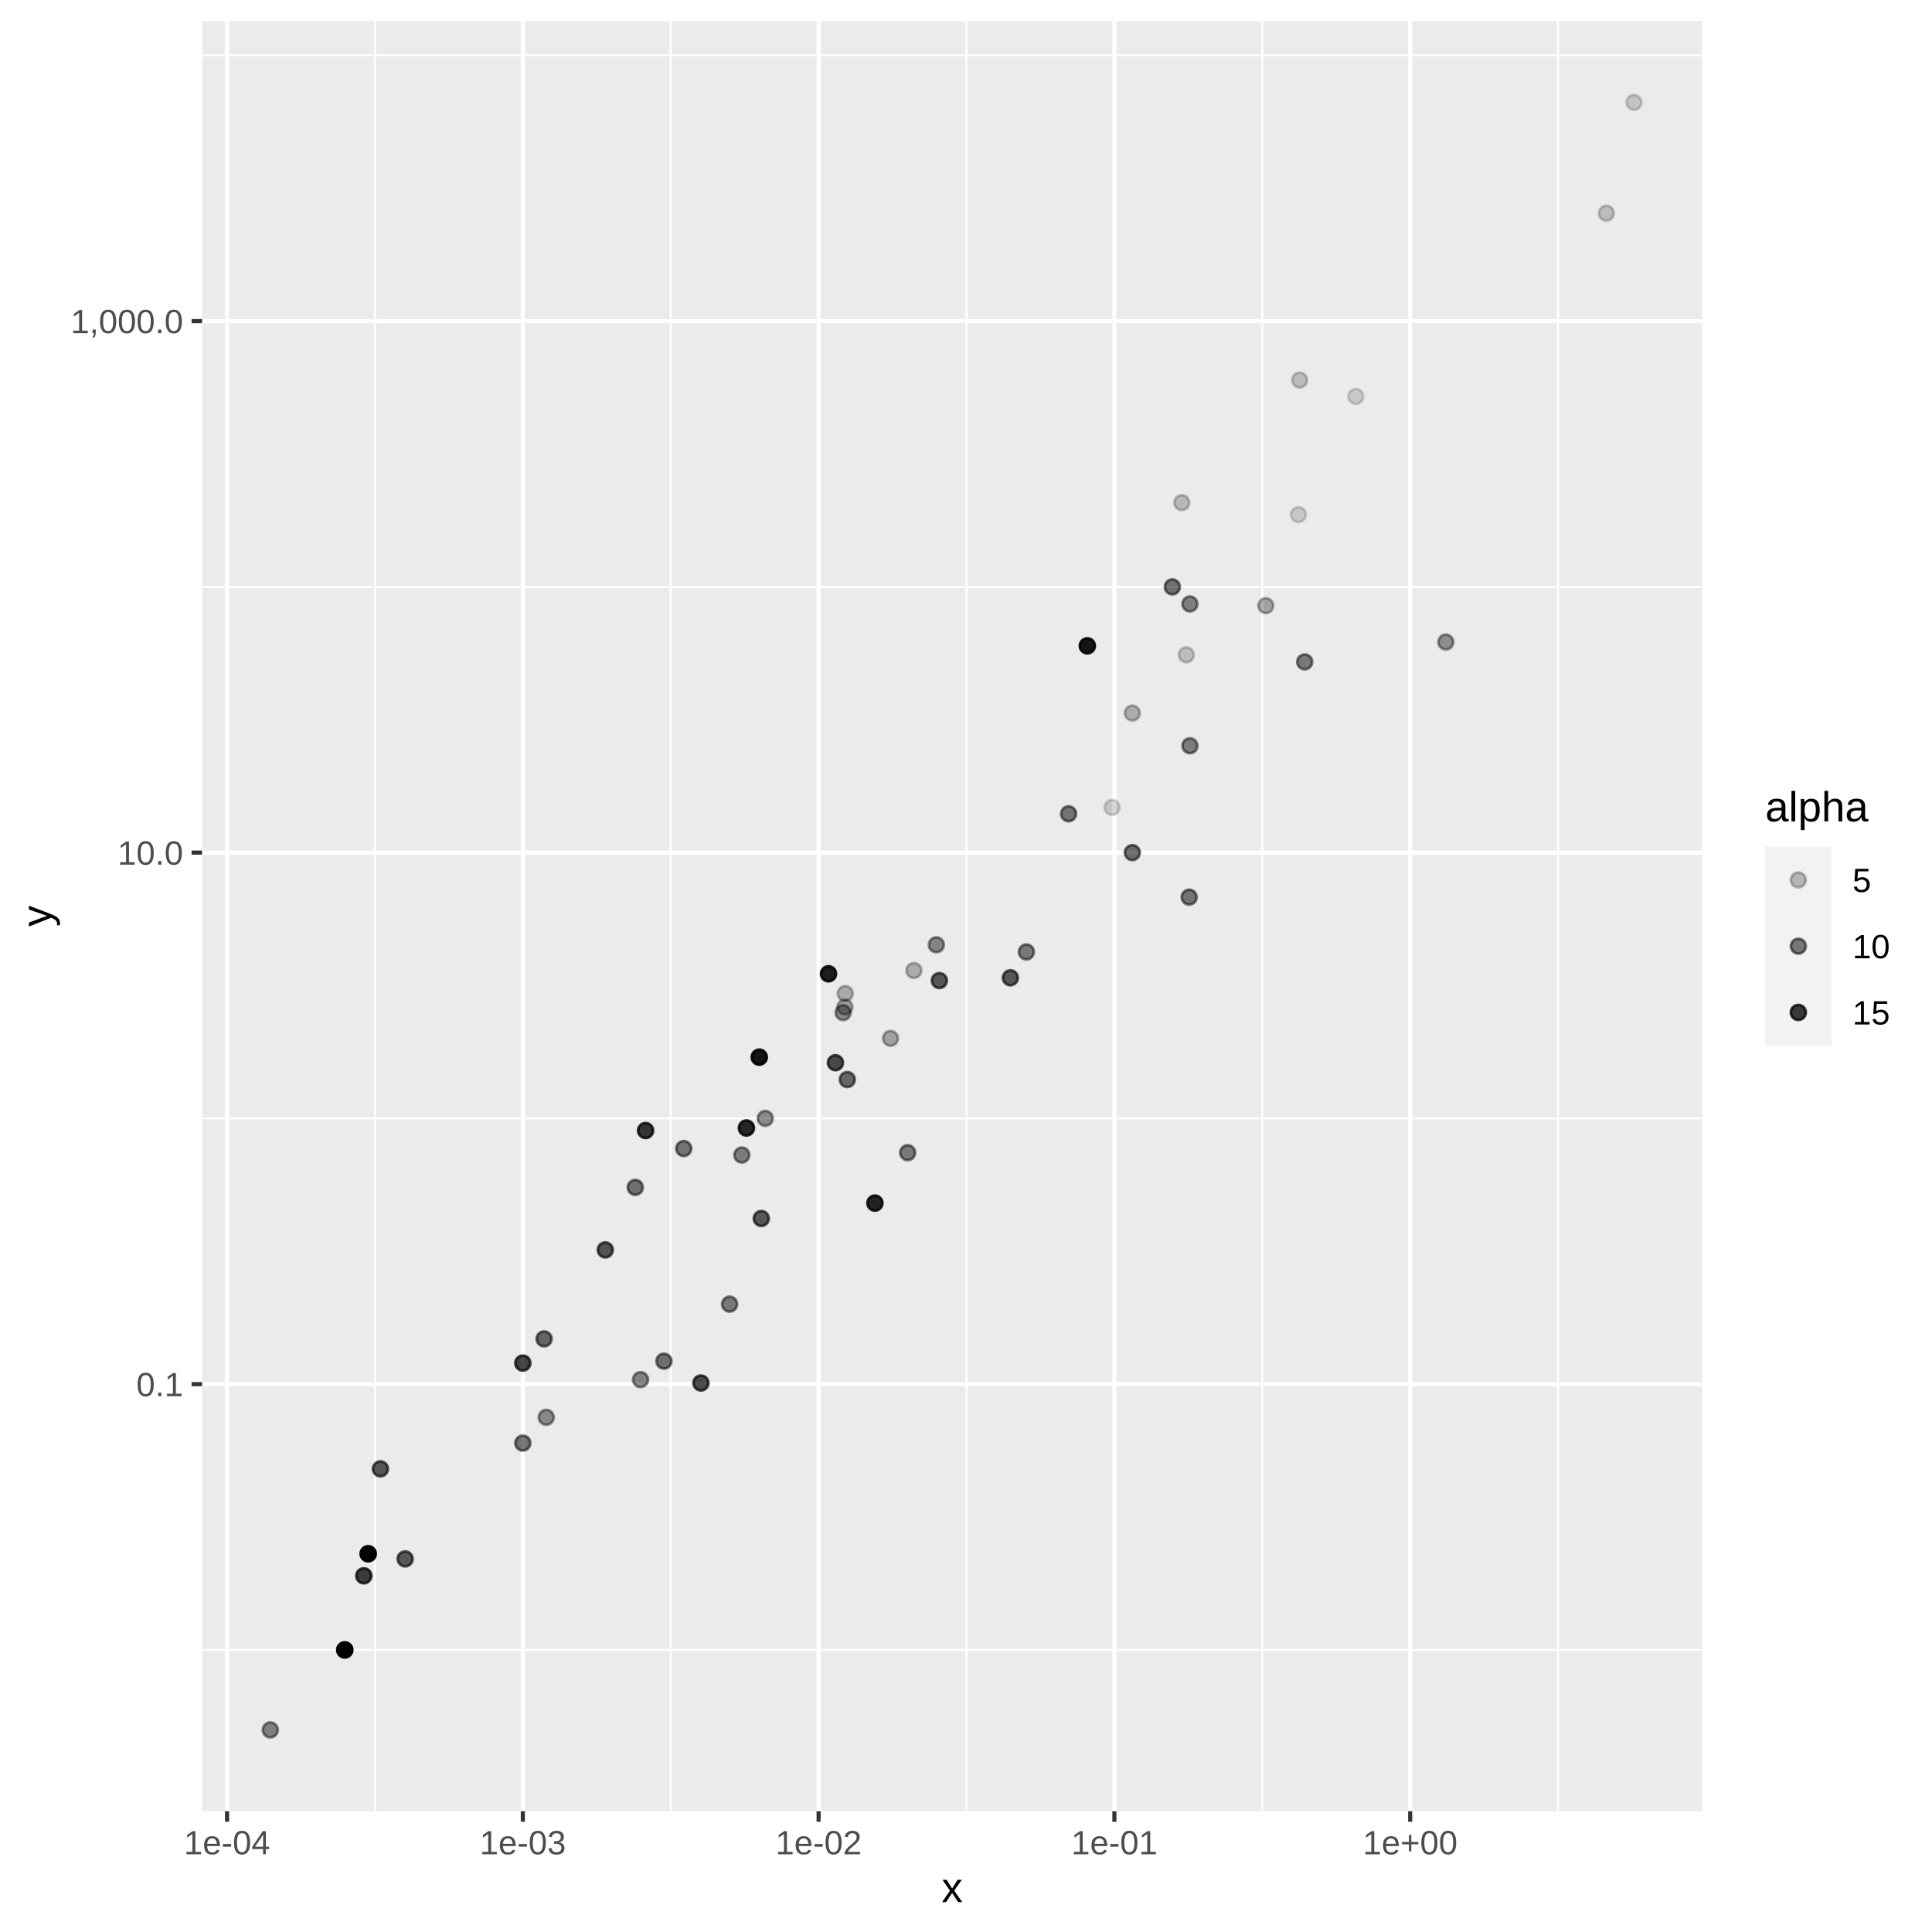
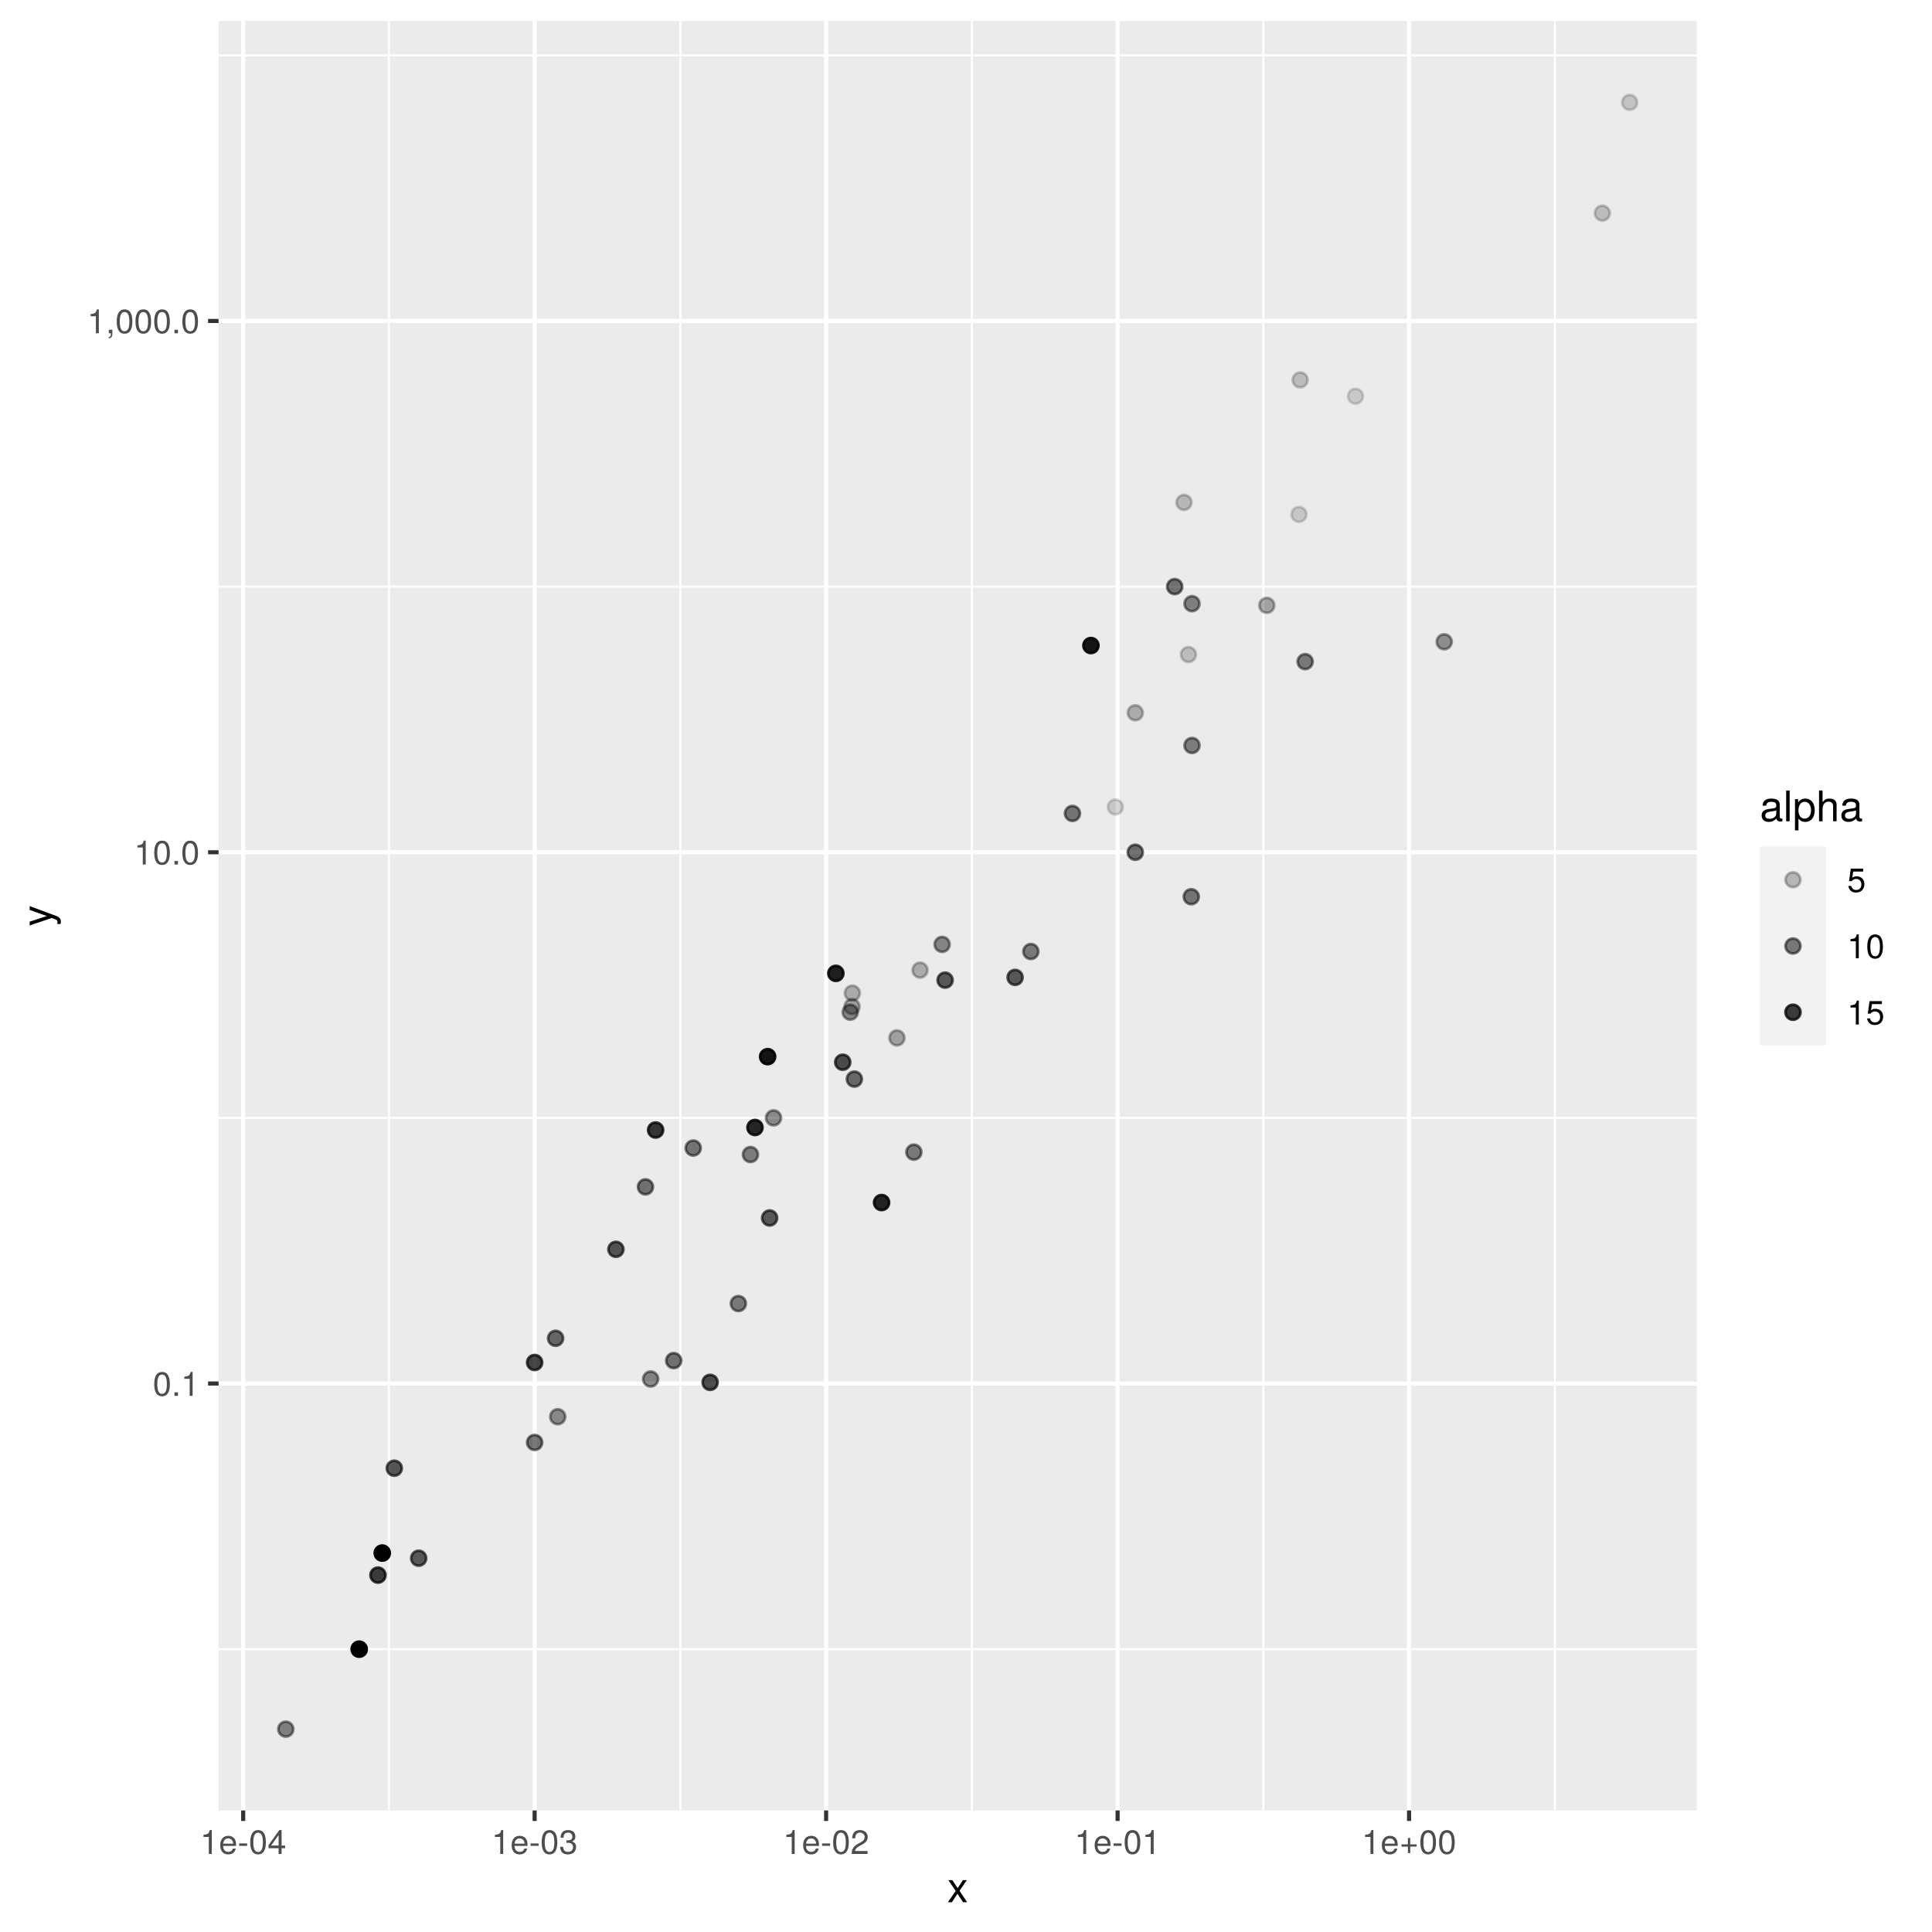
<svg xmlns="http://www.w3.org/2000/svg" class="svglite" width="504.00pt" height="504.00pt" viewBox="0 0 504.00 504.00">
  <defs>
    <style type="text/css">
    .svglite line, .svglite polyline, .svglite polygon, .svglite path, .svglite rect, .svglite circle {
      fill: none;
      stroke: #000000;
      stroke-linecap: round;
      stroke-linejoin: round;
      stroke-miterlimit: 10.00;
+     }
+     .svglite text {
+       white-space: pre;
    }
  </style>
  </defs>
  <rect width="100%" height="100%" style="stroke: none; fill: #FFFFFF;" />
  <defs>
    <clipPath id="cpMC4wMHw1MDQuMDB8MC4wMHw1MDQuMDA=">
      <rect x="0.00" y="0.00" width="504.00" height="504.00" />
    </clipPath>
  </defs>
  <g clip-path="url(#cpMC4wMHw1MDQuMDB8MC4wMHw1MDQuMDA=)">
    <rect x="0.00" y="0.00" width="504.00" height="504.00" style="stroke-width: 1.07; stroke: #FFFFFF; fill: #FFFFFF;" />
  </g>
  <defs>
-     <clipPath id="cpNTIuNzJ8NDQ0LjA1fDUuNDh8NDcyLjUw">
-       <rect x="52.72" y="5.48" width="391.33" height="467.02" />
+     <clipPath id="cpNTcuMDJ8NDQyLjY1fDUuNDh8NDcyLjI5">
+       <rect x="57.02" y="5.48" width="385.63" height="466.82" />
    </clipPath>
  </defs>
-   <g clip-path="url(#cpNTIuNzJ8NDQ0LjA1fDUuNDh8NDcyLjUw)">
-     <rect x="52.72" y="5.48" width="391.33" height="467.02" style="stroke-width: 1.07; stroke: none; fill: #EBEBEB;" />
-     <polyline points="52.72,430.41 444.05,430.41 " style="stroke-width: 0.53; stroke: #FFFFFF; stroke-linecap: butt;" />
-     <polyline points="52.72,291.75 444.05,291.75 " style="stroke-width: 0.53; stroke: #FFFFFF; stroke-linecap: butt;" />
-     <polyline points="52.72,153.10 444.05,153.10 " style="stroke-width: 0.53; stroke: #FFFFFF; stroke-linecap: butt;" />
-     <polyline points="52.72,14.44 444.05,14.44 " style="stroke-width: 0.53; stroke: #FFFFFF; stroke-linecap: butt;" />
-     <polyline points="97.81,472.50 97.81,5.48 " style="stroke-width: 0.53; stroke: #FFFFFF; stroke-linecap: butt;" />
-     <polyline points="174.97,472.50 174.97,5.48 " style="stroke-width: 0.53; stroke: #FFFFFF; stroke-linecap: butt;" />
-     <polyline points="252.13,472.50 252.13,5.48 " style="stroke-width: 0.53; stroke: #FFFFFF; stroke-linecap: butt;" />
-     <polyline points="329.29,472.50 329.29,5.48 " style="stroke-width: 0.53; stroke: #FFFFFF; stroke-linecap: butt;" />
-     <polyline points="406.45,472.50 406.45,5.48 " style="stroke-width: 0.53; stroke: #FFFFFF; stroke-linecap: butt;" />
-     <polyline points="52.72,361.08 444.05,361.08 " style="stroke-width: 1.07; stroke: #FFFFFF; stroke-linecap: butt;" />
-     <polyline points="52.72,222.42 444.05,222.42 " style="stroke-width: 1.07; stroke: #FFFFFF; stroke-linecap: butt;" />
-     <polyline points="52.72,83.77 444.05,83.77 " style="stroke-width: 1.07; stroke: #FFFFFF; stroke-linecap: butt;" />
-     <polyline points="59.23,472.50 59.23,5.48 " style="stroke-width: 1.07; stroke: #FFFFFF; stroke-linecap: butt;" />
-     <polyline points="136.39,472.50 136.39,5.48 " style="stroke-width: 1.07; stroke: #FFFFFF; stroke-linecap: butt;" />
-     <polyline points="213.55,472.50 213.55,5.48 " style="stroke-width: 1.07; stroke: #FFFFFF; stroke-linecap: butt;" />
-     <polyline points="290.71,472.50 290.71,5.48 " style="stroke-width: 1.07; stroke: #FFFFFF; stroke-linecap: butt;" />
-     <polyline points="367.87,472.50 367.87,5.48 " style="stroke-width: 1.07; stroke: #FFFFFF; stroke-linecap: butt;" />
-     <circle cx="228.24" cy="313.85" r="1.95" style="stroke-width: 0.71; stroke: #000000; stroke-opacity: 0.85; fill: #000000; fill-opacity: 0.85;" />
-     <circle cx="94.91" cy="411.08" r="1.95" style="stroke-width: 0.71; stroke: #000000; stroke-opacity: 0.75; fill: #000000; fill-opacity: 0.75;" />
-     <circle cx="339.04" cy="99.15" r="1.95" style="stroke-width: 0.71; stroke: #000000; stroke-opacity: 0.20; fill: #000000; fill-opacity: 0.20;" />
-     <circle cx="278.76" cy="212.29" r="1.95" style="stroke-width: 0.71; stroke: #000000; stroke-opacity: 0.51; fill: #000000; fill-opacity: 0.51;" />
-     <circle cx="290.10" cy="210.62" r="1.95" style="stroke-width: 0.71; stroke: #000000; stroke-opacity: 0.16; fill: #000000; fill-opacity: 0.16;" />
-     <circle cx="295.39" cy="186.02" r="1.95" style="stroke-width: 0.71; stroke: #000000; stroke-opacity: 0.27; fill: #000000; fill-opacity: 0.27;" />
-     <circle cx="193.52" cy="301.31" r="1.95" style="stroke-width: 0.71; stroke: #000000; stroke-opacity: 0.47; fill: #000000; fill-opacity: 0.47;" />
-     <circle cx="198.60" cy="317.87" r="1.95" style="stroke-width: 0.71; stroke: #000000; stroke-opacity: 0.63; fill: #000000; fill-opacity: 0.63;" />
-     <circle cx="136.39" cy="376.46" r="1.95" style="stroke-width: 0.71; stroke: #000000; stroke-opacity: 0.52; fill: #000000; fill-opacity: 0.52;" />
-     <circle cx="199.63" cy="291.75" r="1.95" style="stroke-width: 0.71; stroke: #000000; stroke-opacity: 0.42; fill: #000000; fill-opacity: 0.42;" />
-     <circle cx="70.51" cy="451.28" r="1.95" style="stroke-width: 0.71; stroke: #000000; stroke-opacity: 0.46; fill: #000000; fill-opacity: 0.46;" />
-     <circle cx="216.13" cy="254.03" r="1.95" style="stroke-width: 0.71; stroke: #000000; stroke-opacity: 0.87; fill: #000000; fill-opacity: 0.87;" />
-     <circle cx="220.49" cy="259.18" r="1.95" style="stroke-width: 0.71; stroke: #000000; stroke-opacity: 0.27; fill: #000000; fill-opacity: 0.27;" />
-     <circle cx="198.07" cy="275.78" r="1.95" style="stroke-width: 0.71; stroke: #000000; stroke-opacity: 0.91; fill: #000000; fill-opacity: 0.91;" />
-     <circle cx="419.03" cy="55.62" r="1.95" style="stroke-width: 0.71; stroke: #000000; stroke-opacity: 0.20; fill: #000000; fill-opacity: 0.20;" />
-     <circle cx="96.05" cy="405.33" r="1.95" style="stroke-width: 0.71; stroke: #000000; stroke-opacity: 0.99; fill: #000000; fill-opacity: 0.99;" />
-     <circle cx="353.69" cy="103.40" r="1.95" style="stroke-width: 0.71; stroke: #000000; stroke-opacity: 0.15; fill: #000000; fill-opacity: 0.15;" />
-     <circle cx="338.72" cy="134.25" r="1.95" style="stroke-width: 0.71; stroke: #000000; stroke-opacity: 0.16; fill: #000000; fill-opacity: 0.16;" />
-     <circle cx="178.37" cy="299.62" r="1.95" style="stroke-width: 0.71; stroke: #000000; stroke-opacity: 0.51; fill: #000000; fill-opacity: 0.51;" />
-     <circle cx="295.39" cy="222.42" r="1.95" style="stroke-width: 0.71; stroke: #000000; stroke-opacity: 0.55; fill: #000000; fill-opacity: 0.55;" />
-     <circle cx="245.05" cy="255.80" r="1.95" style="stroke-width: 0.71; stroke: #000000; stroke-opacity: 0.63; fill: #000000; fill-opacity: 0.63;" />
-     <circle cx="190.33" cy="340.21" r="1.95" style="stroke-width: 0.71; stroke: #000000; stroke-opacity: 0.49; fill: #000000; fill-opacity: 0.49;" />
-     <circle cx="330.21" cy="157.99" r="1.95" style="stroke-width: 0.71; stroke: #000000; stroke-opacity: 0.31; fill: #000000; fill-opacity: 0.31;" />
-     <circle cx="220.41" cy="262.69" r="1.95" style="stroke-width: 0.71; stroke: #000000; stroke-opacity: 0.32; fill: #000000; fill-opacity: 0.32;" />
-     <circle cx="377.17" cy="167.49" r="1.95" style="stroke-width: 0.71; stroke: #000000; stroke-opacity: 0.40; fill: #000000; fill-opacity: 0.40;" />
-     <circle cx="426.26" cy="26.71" r="1.95" style="stroke-width: 0.71; stroke: #000000; stroke-opacity: 0.17; fill: #000000; fill-opacity: 0.17;" />
-     <circle cx="310.22" cy="234.04" r="1.95" style="stroke-width: 0.71; stroke: #000000; stroke-opacity: 0.51; fill: #000000; fill-opacity: 0.51;" />
-     <circle cx="136.39" cy="355.59" r="1.95" style="stroke-width: 0.71; stroke: #000000; stroke-opacity: 0.72; fill: #000000; fill-opacity: 0.72;" />
-     <circle cx="105.69" cy="406.67" r="1.95" style="stroke-width: 0.71; stroke: #000000; stroke-opacity: 0.63; fill: #000000; fill-opacity: 0.63;" />
-     <circle cx="89.94" cy="430.41" r="1.95" style="stroke-width: 0.71; fill: #000000;" />
-     <circle cx="221.03" cy="281.62" r="1.95" style="stroke-width: 0.71; stroke: #000000; stroke-opacity: 0.56; fill: #000000; fill-opacity: 0.56;" />
-     <circle cx="219.94" cy="264.16" r="1.95" style="stroke-width: 0.71; stroke: #000000; stroke-opacity: 0.42; fill: #000000; fill-opacity: 0.42;" />
-     <circle cx="309.46" cy="170.82" r="1.95" style="stroke-width: 0.71; stroke: #000000; stroke-opacity: 0.20; fill: #000000; fill-opacity: 0.20;" />
-     <circle cx="340.36" cy="172.67" r="1.95" style="stroke-width: 0.71; stroke: #000000; stroke-opacity: 0.49; fill: #000000; fill-opacity: 0.49;" />
-     <circle cx="305.83" cy="153.10" r="1.95" style="stroke-width: 0.71; stroke: #000000; stroke-opacity: 0.53; fill: #000000; fill-opacity: 0.53;" />
-     <circle cx="310.41" cy="194.55" r="1.95" style="stroke-width: 0.71; stroke: #000000; stroke-opacity: 0.47; fill: #000000; fill-opacity: 0.47;" />
-     <circle cx="165.73" cy="309.75" r="1.95" style="stroke-width: 0.71; stroke: #000000; stroke-opacity: 0.52; fill: #000000; fill-opacity: 0.52;" />
-     <circle cx="217.94" cy="277.23" r="1.95" style="stroke-width: 0.71; stroke: #000000; stroke-opacity: 0.69; fill: #000000; fill-opacity: 0.69;" />
-     <circle cx="283.65" cy="168.48" r="1.95" style="stroke-width: 0.71; stroke: #000000; stroke-opacity: 0.91; fill: #000000; fill-opacity: 0.91;" />
-     <circle cx="238.41" cy="253.18" r="1.95" style="stroke-width: 0.71; stroke: #000000; stroke-opacity: 0.27; fill: #000000; fill-opacity: 0.27;" />
-     <circle cx="157.90" cy="326.06" r="1.95" style="stroke-width: 0.71; stroke: #000000; stroke-opacity: 0.65; fill: #000000; fill-opacity: 0.65;" />
-     <circle cx="236.78" cy="300.70" r="1.95" style="stroke-width: 0.71; stroke: #000000; stroke-opacity: 0.49; fill: #000000; fill-opacity: 0.49;" />
-     <circle cx="142.50" cy="369.74" r="1.95" style="stroke-width: 0.71; stroke: #000000; stroke-opacity: 0.42; fill: #000000; fill-opacity: 0.42;" />
-     <circle cx="141.94" cy="349.27" r="1.95" style="stroke-width: 0.71; stroke: #000000; stroke-opacity: 0.57; fill: #000000; fill-opacity: 0.57;" />
-     <circle cx="173.21" cy="355.09" r="1.95" style="stroke-width: 0.71; stroke: #000000; stroke-opacity: 0.53; fill: #000000; fill-opacity: 0.53;" />
-     <circle cx="194.72" cy="294.26" r="1.95" style="stroke-width: 0.71; stroke: #000000; stroke-opacity: 0.84; fill: #000000; fill-opacity: 0.84;" />
-     <circle cx="182.85" cy="360.78" r="1.95" style="stroke-width: 0.71; stroke: #000000; stroke-opacity: 0.69; fill: #000000; fill-opacity: 0.69;" />
-     <circle cx="99.24" cy="383.18" r="1.95" style="stroke-width: 0.71; stroke: #000000; stroke-opacity: 0.64; fill: #000000; fill-opacity: 0.64;" />
-     <circle cx="310.41" cy="157.55" r="1.95" style="stroke-width: 0.71; stroke: #000000; stroke-opacity: 0.46; fill: #000000; fill-opacity: 0.46;" />
-     <circle cx="244.26" cy="246.47" r="1.95" style="stroke-width: 0.71; stroke: #000000; stroke-opacity: 0.44; fill: #000000; fill-opacity: 0.44;" />
-     <circle cx="308.30" cy="131.12" r="1.95" style="stroke-width: 0.71; stroke: #000000; stroke-opacity: 0.22; fill: #000000; fill-opacity: 0.22;" />
-     <circle cx="168.41" cy="294.92" r="1.95" style="stroke-width: 0.71; stroke: #000000; stroke-opacity: 0.78; fill: #000000; fill-opacity: 0.78;" />
-     <circle cx="167.10" cy="359.90" r="1.95" style="stroke-width: 0.71; stroke: #000000; stroke-opacity: 0.45; fill: #000000; fill-opacity: 0.45;" />
-     <circle cx="232.31" cy="270.88" r="1.95" style="stroke-width: 0.71; stroke: #000000; stroke-opacity: 0.32; fill: #000000; fill-opacity: 0.32;" />
-     <circle cx="263.58" cy="255.08" r="1.95" style="stroke-width: 0.71; stroke: #000000; stroke-opacity: 0.63; fill: #000000; fill-opacity: 0.63;" />
-     <circle cx="267.75" cy="248.33" r="1.95" style="stroke-width: 0.71; stroke: #000000; stroke-opacity: 0.49; fill: #000000; fill-opacity: 0.49;" />
+   <g clip-path="url(#cpNTcuMDJ8NDQyLjY1fDUuNDh8NDcyLjI5)">
+     <rect x="57.02" y="5.48" width="385.63" height="466.82" style="stroke-width: 1.07; stroke: none; fill: #EBEBEB;" />
+     <polyline points="57.02,430.22 442.65,430.22 " style="stroke-width: 0.53; stroke: #FFFFFF; stroke-linecap: butt;" />
+     <polyline points="57.02,291.62 442.65,291.62 " style="stroke-width: 0.53; stroke: #FFFFFF; stroke-linecap: butt;" />
+     <polyline points="57.02,153.03 442.65,153.03 " style="stroke-width: 0.53; stroke: #FFFFFF; stroke-linecap: butt;" />
+     <polyline points="57.02,14.44 442.65,14.44 " style="stroke-width: 0.53; stroke: #FFFFFF; stroke-linecap: butt;" />
+     <polyline points="101.46,472.29 101.46,5.48 " style="stroke-width: 0.53; stroke: #FFFFFF; stroke-linecap: butt;" />
+     <polyline points="177.49,472.29 177.49,5.48 " style="stroke-width: 0.53; stroke: #FFFFFF; stroke-linecap: butt;" />
+     <polyline points="253.53,472.29 253.53,5.48 " style="stroke-width: 0.53; stroke: #FFFFFF; stroke-linecap: butt;" />
+     <polyline points="329.56,472.29 329.56,5.48 " style="stroke-width: 0.53; stroke: #FFFFFF; stroke-linecap: butt;" />
+     <polyline points="405.60,472.29 405.60,5.48 " style="stroke-width: 0.53; stroke: #FFFFFF; stroke-linecap: butt;" />
+     <polyline points="57.02,360.92 442.65,360.92 " style="stroke-width: 1.07; stroke: #FFFFFF; stroke-linecap: butt;" />
+     <polyline points="57.02,222.33 442.65,222.33 " style="stroke-width: 1.07; stroke: #FFFFFF; stroke-linecap: butt;" />
+     <polyline points="57.02,83.73 442.65,83.73 " style="stroke-width: 1.07; stroke: #FFFFFF; stroke-linecap: butt;" />
+     <polyline points="63.44,472.29 63.44,5.48 " style="stroke-width: 1.07; stroke: #FFFFFF; stroke-linecap: butt;" />
+     <polyline points="139.47,472.29 139.47,5.48 " style="stroke-width: 1.07; stroke: #FFFFFF; stroke-linecap: butt;" />
+     <polyline points="215.51,472.29 215.51,5.48 " style="stroke-width: 1.07; stroke: #FFFFFF; stroke-linecap: butt;" />
+     <polyline points="291.55,472.29 291.55,5.48 " style="stroke-width: 1.07; stroke: #FFFFFF; stroke-linecap: butt;" />
+     <polyline points="367.58,472.29 367.58,5.48 " style="stroke-width: 1.07; stroke: #FFFFFF; stroke-linecap: butt;" />
+     <circle cx="229.98" cy="313.71" r="1.95" style="stroke-width: 0.71; stroke: #000000; stroke-opacity: 0.85; fill: #000000; fill-opacity: 0.85;" />
+     <circle cx="98.60" cy="410.90" r="1.95" style="stroke-width: 0.71; stroke: #000000; stroke-opacity: 0.75; fill: #000000; fill-opacity: 0.75;" />
+     <circle cx="339.17" cy="99.11" r="1.95" style="stroke-width: 0.71; stroke: #000000; stroke-opacity: 0.20; fill: #000000; fill-opacity: 0.20;" />
+     <circle cx="279.77" cy="212.20" r="1.95" style="stroke-width: 0.71; stroke: #000000; stroke-opacity: 0.51; fill: #000000; fill-opacity: 0.51;" />
+     <circle cx="290.95" cy="210.53" r="1.95" style="stroke-width: 0.71; stroke: #000000; stroke-opacity: 0.16; fill: #000000; fill-opacity: 0.16;" />
+     <circle cx="296.16" cy="185.94" r="1.95" style="stroke-width: 0.71; stroke: #000000; stroke-opacity: 0.27; fill: #000000; fill-opacity: 0.27;" />
+     <circle cx="195.77" cy="301.18" r="1.95" style="stroke-width: 0.71; stroke: #000000; stroke-opacity: 0.47; fill: #000000; fill-opacity: 0.47;" />
+     <circle cx="200.77" cy="317.73" r="1.95" style="stroke-width: 0.71; stroke: #000000; stroke-opacity: 0.63; fill: #000000; fill-opacity: 0.63;" />
+     <circle cx="139.47" cy="376.29" r="1.95" style="stroke-width: 0.71; stroke: #000000; stroke-opacity: 0.52; fill: #000000; fill-opacity: 0.52;" />
+     <circle cx="201.79" cy="291.62" r="1.95" style="stroke-width: 0.71; stroke: #000000; stroke-opacity: 0.42; fill: #000000; fill-opacity: 0.42;" />
+     <circle cx="74.55" cy="451.08" r="1.95" style="stroke-width: 0.71; stroke: #000000; stroke-opacity: 0.46; fill: #000000; fill-opacity: 0.46;" />
+     <circle cx="218.05" cy="253.92" r="1.95" style="stroke-width: 0.71; stroke: #000000; stroke-opacity: 0.87; fill: #000000; fill-opacity: 0.87;" />
+     <circle cx="222.35" cy="259.07" r="1.95" style="stroke-width: 0.71; stroke: #000000; stroke-opacity: 0.27; fill: #000000; fill-opacity: 0.27;" />
+     <circle cx="200.25" cy="275.65" r="1.95" style="stroke-width: 0.71; stroke: #000000; stroke-opacity: 0.91; fill: #000000; fill-opacity: 0.91;" />
+     <circle cx="418.00" cy="55.60" r="1.95" style="stroke-width: 0.71; stroke: #000000; stroke-opacity: 0.20; fill: #000000; fill-opacity: 0.20;" />
+     <circle cx="99.72" cy="405.15" r="1.95" style="stroke-width: 0.71; stroke: #000000; stroke-opacity: 0.99; fill: #000000; fill-opacity: 0.99;" />
+     <circle cx="353.61" cy="103.36" r="1.95" style="stroke-width: 0.71; stroke: #000000; stroke-opacity: 0.15; fill: #000000; fill-opacity: 0.15;" />
+     <circle cx="338.86" cy="134.19" r="1.95" style="stroke-width: 0.71; stroke: #000000; stroke-opacity: 0.16; fill: #000000; fill-opacity: 0.16;" />
+     <circle cx="180.84" cy="299.49" r="1.95" style="stroke-width: 0.71; stroke: #000000; stroke-opacity: 0.51; fill: #000000; fill-opacity: 0.51;" />
+     <circle cx="296.16" cy="222.33" r="1.95" style="stroke-width: 0.71; stroke: #000000; stroke-opacity: 0.55; fill: #000000; fill-opacity: 0.55;" />
+     <circle cx="246.55" cy="255.69" r="1.95" style="stroke-width: 0.71; stroke: #000000; stroke-opacity: 0.63; fill: #000000; fill-opacity: 0.63;" />
+     <circle cx="192.62" cy="340.06" r="1.95" style="stroke-width: 0.71; stroke: #000000; stroke-opacity: 0.49; fill: #000000; fill-opacity: 0.49;" />
+     <circle cx="330.47" cy="157.92" r="1.95" style="stroke-width: 0.71; stroke: #000000; stroke-opacity: 0.31; fill: #000000; fill-opacity: 0.31;" />
+     <circle cx="222.27" cy="262.58" r="1.95" style="stroke-width: 0.71; stroke: #000000; stroke-opacity: 0.32; fill: #000000; fill-opacity: 0.32;" />
+     <circle cx="376.75" cy="167.42" r="1.95" style="stroke-width: 0.71; stroke: #000000; stroke-opacity: 0.40; fill: #000000; fill-opacity: 0.40;" />
+     <circle cx="425.13" cy="26.70" r="1.95" style="stroke-width: 0.71; stroke: #000000; stroke-opacity: 0.17; fill: #000000; fill-opacity: 0.17;" />
+     <circle cx="310.77" cy="233.93" r="1.95" style="stroke-width: 0.71; stroke: #000000; stroke-opacity: 0.51; fill: #000000; fill-opacity: 0.51;" />
+     <circle cx="139.47" cy="355.43" r="1.95" style="stroke-width: 0.71; stroke: #000000; stroke-opacity: 0.72; fill: #000000; fill-opacity: 0.72;" />
+     <circle cx="109.22" cy="406.49" r="1.95" style="stroke-width: 0.71; stroke: #000000; stroke-opacity: 0.63; fill: #000000; fill-opacity: 0.63;" />
+     <circle cx="93.70" cy="430.22" r="1.95" style="stroke-width: 0.71; fill: #000000;" />
+     <circle cx="222.88" cy="281.50" r="1.95" style="stroke-width: 0.71; stroke: #000000; stroke-opacity: 0.56; fill: #000000; fill-opacity: 0.56;" />
+     <circle cx="221.80" cy="264.05" r="1.95" style="stroke-width: 0.71; stroke: #000000; stroke-opacity: 0.42; fill: #000000; fill-opacity: 0.42;" />
+     <circle cx="310.03" cy="170.75" r="1.95" style="stroke-width: 0.71; stroke: #000000; stroke-opacity: 0.20; fill: #000000; fill-opacity: 0.20;" />
+     <circle cx="340.47" cy="172.60" r="1.95" style="stroke-width: 0.71; stroke: #000000; stroke-opacity: 0.49; fill: #000000; fill-opacity: 0.49;" />
+     <circle cx="306.44" cy="153.03" r="1.95" style="stroke-width: 0.71; stroke: #000000; stroke-opacity: 0.53; fill: #000000; fill-opacity: 0.53;" />
+     <circle cx="310.96" cy="194.47" r="1.95" style="stroke-width: 0.71; stroke: #000000; stroke-opacity: 0.47; fill: #000000; fill-opacity: 0.47;" />
+     <circle cx="168.38" cy="309.62" r="1.95" style="stroke-width: 0.71; stroke: #000000; stroke-opacity: 0.52; fill: #000000; fill-opacity: 0.52;" />
+     <circle cx="219.84" cy="277.10" r="1.95" style="stroke-width: 0.71; stroke: #000000; stroke-opacity: 0.69; fill: #000000; fill-opacity: 0.69;" />
+     <circle cx="284.59" cy="168.40" r="1.95" style="stroke-width: 0.71; stroke: #000000; stroke-opacity: 0.91; fill: #000000; fill-opacity: 0.91;" />
+     <circle cx="240.01" cy="253.07" r="1.95" style="stroke-width: 0.71; stroke: #000000; stroke-opacity: 0.27; fill: #000000; fill-opacity: 0.27;" />
+     <circle cx="160.67" cy="325.91" r="1.95" style="stroke-width: 0.71; stroke: #000000; stroke-opacity: 0.65; fill: #000000; fill-opacity: 0.65;" />
+     <circle cx="238.40" cy="300.56" r="1.95" style="stroke-width: 0.71; stroke: #000000; stroke-opacity: 0.49; fill: #000000; fill-opacity: 0.49;" />
+     <circle cx="145.49" cy="369.58" r="1.95" style="stroke-width: 0.71; stroke: #000000; stroke-opacity: 0.42; fill: #000000; fill-opacity: 0.42;" />
+     <circle cx="144.94" cy="349.12" r="1.95" style="stroke-width: 0.71; stroke: #000000; stroke-opacity: 0.57; fill: #000000; fill-opacity: 0.57;" />
+     <circle cx="175.75" cy="354.94" r="1.95" style="stroke-width: 0.71; stroke: #000000; stroke-opacity: 0.53; fill: #000000; fill-opacity: 0.53;" />
+     <circle cx="196.95" cy="294.13" r="1.95" style="stroke-width: 0.71; stroke: #000000; stroke-opacity: 0.84; fill: #000000; fill-opacity: 0.84;" />
+     <circle cx="185.25" cy="360.62" r="1.95" style="stroke-width: 0.71; stroke: #000000; stroke-opacity: 0.69; fill: #000000; fill-opacity: 0.69;" />
+     <circle cx="102.86" cy="383.01" r="1.95" style="stroke-width: 0.71; stroke: #000000; stroke-opacity: 0.64; fill: #000000; fill-opacity: 0.64;" />
+     <circle cx="310.96" cy="157.48" r="1.95" style="stroke-width: 0.71; stroke: #000000; stroke-opacity: 0.46; fill: #000000; fill-opacity: 0.46;" />
+     <circle cx="245.77" cy="246.36" r="1.95" style="stroke-width: 0.71; stroke: #000000; stroke-opacity: 0.44; fill: #000000; fill-opacity: 0.44;" />
+     <circle cx="308.87" cy="131.06" r="1.95" style="stroke-width: 0.71; stroke: #000000; stroke-opacity: 0.22; fill: #000000; fill-opacity: 0.22;" />
+     <circle cx="171.03" cy="294.79" r="1.95" style="stroke-width: 0.71; stroke: #000000; stroke-opacity: 0.78; fill: #000000; fill-opacity: 0.78;" />
+     <circle cx="169.73" cy="359.74" r="1.95" style="stroke-width: 0.71; stroke: #000000; stroke-opacity: 0.45; fill: #000000; fill-opacity: 0.45;" />
+     <circle cx="233.99" cy="270.76" r="1.95" style="stroke-width: 0.71; stroke: #000000; stroke-opacity: 0.32; fill: #000000; fill-opacity: 0.32;" />
+     <circle cx="264.81" cy="254.97" r="1.95" style="stroke-width: 0.71; stroke: #000000; stroke-opacity: 0.63; fill: #000000; fill-opacity: 0.63;" />
+     <circle cx="268.92" cy="248.22" r="1.95" style="stroke-width: 0.71; stroke: #000000; stroke-opacity: 0.49; fill: #000000; fill-opacity: 0.49;" />
  </g>
  <g clip-path="url(#cpMC4wMHw1MDQuMDB8MC4wMHw1MDQuMDA=)">
-     <text x="47.79" y="364.23" text-anchor="end" style="font-size: 8.80px; fill: #4D4D4D; font-family: Arial;" textLength="12.24px" lengthAdjust="spacingAndGlyphs">0.1</text>
-     <text x="47.79" y="225.57" text-anchor="end" style="font-size: 8.80px; fill: #4D4D4D; font-family: Arial;" textLength="17.14px" lengthAdjust="spacingAndGlyphs">10.0</text>
-     <text x="47.79" y="86.92" text-anchor="end" style="font-size: 8.80px; fill: #4D4D4D; font-family: Arial;" textLength="29.38px" lengthAdjust="spacingAndGlyphs">1,000.0</text>
-     <polyline points="49.98,361.08 52.72,361.08 " style="stroke-width: 1.07; stroke: #333333; stroke-linecap: butt;" />
-     <polyline points="49.98,222.42 52.72,222.42 " style="stroke-width: 1.07; stroke: #333333; stroke-linecap: butt;" />
-     <polyline points="49.98,83.77 52.72,83.77 " style="stroke-width: 1.07; stroke: #333333; stroke-linecap: butt;" />
-     <polyline points="59.23,475.24 59.23,472.50 " style="stroke-width: 1.07; stroke: #333333; stroke-linecap: butt;" />
-     <polyline points="136.39,475.24 136.39,472.50 " style="stroke-width: 1.07; stroke: #333333; stroke-linecap: butt;" />
-     <polyline points="213.55,475.24 213.55,472.50 " style="stroke-width: 1.07; stroke: #333333; stroke-linecap: butt;" />
-     <polyline points="290.71,475.24 290.71,472.50 " style="stroke-width: 1.07; stroke: #333333; stroke-linecap: butt;" />
-     <polyline points="367.87,475.24 367.87,472.50 " style="stroke-width: 1.07; stroke: #333333; stroke-linecap: butt;" />
-     <text x="59.23" y="483.74" text-anchor="middle" style="font-size: 8.80px; fill: #4D4D4D; font-family: Arial;" textLength="22.51px" lengthAdjust="spacingAndGlyphs">1e-04</text>
-     <text x="136.39" y="483.74" text-anchor="middle" style="font-size: 8.80px; fill: #4D4D4D; font-family: Arial;" textLength="22.51px" lengthAdjust="spacingAndGlyphs">1e-03</text>
-     <text x="213.55" y="483.74" text-anchor="middle" style="font-size: 8.80px; fill: #4D4D4D; font-family: Arial;" textLength="22.51px" lengthAdjust="spacingAndGlyphs">1e-02</text>
-     <text x="290.71" y="483.74" text-anchor="middle" style="font-size: 8.80px; fill: #4D4D4D; font-family: Arial;" textLength="22.51px" lengthAdjust="spacingAndGlyphs">1e-01</text>
-     <text x="367.87" y="483.74" text-anchor="middle" style="font-size: 8.80px; fill: #4D4D4D; font-family: Arial;" textLength="24.72px" lengthAdjust="spacingAndGlyphs">1e+00</text>
-     <text x="248.39" y="496.20" text-anchor="middle" style="font-size: 11.00px; font-family: Arial;" textLength="5.50px" lengthAdjust="spacingAndGlyphs">x</text>
-     <text transform="translate(13.36,238.99) rotate(-90)" text-anchor="middle" style="font-size: 11.00px; font-family: Arial;" textLength="5.50px" lengthAdjust="spacingAndGlyphs">y</text>
-     <rect x="455.01" y="199.75" width="43.51" height="78.47" style="stroke-width: 1.07; stroke: none; fill: #FFFFFF;" />
-     <text x="460.49" y="214.27" style="font-size: 11.00px; font-family: Arial;" textLength="26.92px" lengthAdjust="spacingAndGlyphs">alpha</text>
-     <rect x="460.49" y="220.91" width="17.28" height="17.28" style="stroke-width: 1.07; stroke: none; fill: #F2F2F2;" />
-     <circle cx="469.13" cy="229.55" r="1.95" style="stroke-width: 0.71; stroke: #000000; stroke-opacity: 0.25; fill: #000000; fill-opacity: 0.25;" />
-     <rect x="460.49" y="238.19" width="17.28" height="17.28" style="stroke-width: 1.07; stroke: none; fill: #F2F2F2;" />
-     <circle cx="469.13" cy="246.83" r="1.95" style="stroke-width: 0.71; stroke: #000000; stroke-opacity: 0.51; fill: #000000; fill-opacity: 0.51;" />
-     <rect x="460.49" y="255.47" width="17.28" height="17.28" style="stroke-width: 1.07; stroke: none; fill: #F2F2F2;" />
-     <circle cx="469.13" cy="264.11" r="1.95" style="stroke-width: 0.71; stroke: #000000; stroke-opacity: 0.76; fill: #000000; fill-opacity: 0.76;" />
-     <text x="483.25" y="232.70" style="font-size: 8.80px; font-family: Arial;" textLength="4.90px" lengthAdjust="spacingAndGlyphs">5</text>
-     <text x="483.25" y="249.98" style="font-size: 8.80px; font-family: Arial;" textLength="9.79px" lengthAdjust="spacingAndGlyphs">10</text>
-     <text x="483.25" y="267.26" style="font-size: 8.80px; font-family: Arial;" textLength="9.79px" lengthAdjust="spacingAndGlyphs">15</text>
+     <text x="52.09" y="364.13" text-anchor="end" style="font-size: 8.80px;fill: #4D4D4D; font-family: &quot;TeX Gyre Heros&quot;;" textLength="13.98px" lengthAdjust="spacingAndGlyphs">0.1</text>
+     <text x="52.09" y="225.53" text-anchor="end" style="font-size: 8.80px;fill: #4D4D4D; font-family: &quot;TeX Gyre Heros&quot;;" textLength="19.58px" lengthAdjust="spacingAndGlyphs">10.0</text>
+     <text x="52.09" y="86.94" text-anchor="end" style="font-size: 8.80px;fill: #4D4D4D; font-family: &quot;TeX Gyre Heros&quot;;" textLength="33.56px" lengthAdjust="spacingAndGlyphs">1,000.0</text>
+     <polyline points="54.28,360.92 57.02,360.92 " style="stroke-width: 1.07; stroke: #333333; stroke-linecap: butt;" />
+     <polyline points="54.28,222.33 57.02,222.33 " style="stroke-width: 1.07; stroke: #333333; stroke-linecap: butt;" />
+     <polyline points="54.28,83.73 57.02,83.73 " style="stroke-width: 1.07; stroke: #333333; stroke-linecap: butt;" />
+     <polyline points="63.44,475.03 63.44,472.29 " style="stroke-width: 1.07; stroke: #333333; stroke-linecap: butt;" />
+     <polyline points="139.47,475.03 139.47,472.29 " style="stroke-width: 1.07; stroke: #333333; stroke-linecap: butt;" />
+     <polyline points="215.51,475.03 215.51,472.29 " style="stroke-width: 1.07; stroke: #333333; stroke-linecap: butt;" />
+     <polyline points="291.55,475.03 291.55,472.29 " style="stroke-width: 1.07; stroke: #333333; stroke-linecap: butt;" />
+     <polyline points="367.58,475.03 367.58,472.29 " style="stroke-width: 1.07; stroke: #333333; stroke-linecap: butt;" />
+     <text x="63.44" y="483.64" text-anchor="middle" style="font-size: 8.80px;fill: #4D4D4D; font-family: &quot;TeX Gyre Heros&quot;;" textLength="25.37px" lengthAdjust="spacingAndGlyphs">1e-04</text>
+     <text x="139.47" y="483.64" text-anchor="middle" style="font-size: 8.80px;fill: #4D4D4D; font-family: &quot;TeX Gyre Heros&quot;;" textLength="25.37px" lengthAdjust="spacingAndGlyphs">1e-03</text>
+     <text x="215.51" y="483.64" text-anchor="middle" style="font-size: 8.80px;fill: #4D4D4D; font-family: &quot;TeX Gyre Heros&quot;;" textLength="25.37px" lengthAdjust="spacingAndGlyphs">1e-02</text>
+     <text x="291.55" y="483.64" text-anchor="middle" style="font-size: 8.80px;fill: #4D4D4D; font-family: &quot;TeX Gyre Heros&quot;;" textLength="25.37px" lengthAdjust="spacingAndGlyphs">1e-01</text>
+     <text x="367.58" y="483.64" text-anchor="middle" style="font-size: 8.80px;fill: #4D4D4D; font-family: &quot;TeX Gyre Heros&quot;;" textLength="29.57px" lengthAdjust="spacingAndGlyphs">1e+00</text>
+     <text x="249.84" y="496.23" text-anchor="middle" style="font-size: 11.00px; font-family: &quot;TeX Gyre Heros&quot;;" textLength="6.51px" lengthAdjust="spacingAndGlyphs">x</text>
+     <text transform="translate(13.50,238.89) rotate(-90)" text-anchor="middle" style="font-size: 11.00px; font-family: &quot;TeX Gyre Heros&quot;;" textLength="6.51px" lengthAdjust="spacingAndGlyphs">y</text>
+     <rect x="453.61" y="199.59" width="44.91" height="78.59" style="stroke-width: 1.07; stroke: none; fill: #FFFFFF;" />
+     <text x="459.09" y="214.24" style="font-size: 11.00px; font-family: &quot;TeX Gyre Heros&quot;;" textLength="30.49px" lengthAdjust="spacingAndGlyphs">alpha</text>
+     <rect x="459.09" y="220.86" width="17.28" height="17.28" style="stroke-width: 1.07; stroke: none; fill: #F2F2F2;" />
+     <circle cx="467.73" cy="229.50" r="1.95" style="stroke-width: 0.71; stroke: #000000; stroke-opacity: 0.25; fill: #000000; fill-opacity: 0.25;" />
+     <rect x="459.09" y="238.14" width="17.28" height="17.28" style="stroke-width: 1.07; stroke: none; fill: #F2F2F2;" />
+     <circle cx="467.73" cy="246.78" r="1.95" style="stroke-width: 0.71; stroke: #000000; stroke-opacity: 0.51; fill: #000000; fill-opacity: 0.51;" />
+     <rect x="459.09" y="255.42" width="17.28" height="17.28" style="stroke-width: 1.07; stroke: none; fill: #F2F2F2;" />
+     <circle cx="467.73" cy="264.06" r="1.95" style="stroke-width: 0.71; stroke: #000000; stroke-opacity: 0.76; fill: #000000; fill-opacity: 0.76;" />
+     <text x="481.85" y="232.71" style="font-size: 8.80px; font-family: &quot;TeX Gyre Heros&quot;;" textLength="5.59px" lengthAdjust="spacingAndGlyphs">5</text>
+     <text x="481.85" y="249.99" style="font-size: 8.80px; font-family: &quot;TeX Gyre Heros&quot;;" textLength="11.19px" lengthAdjust="spacingAndGlyphs">10</text>
+     <text x="481.85" y="267.27" style="font-size: 8.80px; font-family: &quot;TeX Gyre Heros&quot;;" textLength="11.19px" lengthAdjust="spacingAndGlyphs">15</text>
  </g>
</svg>
